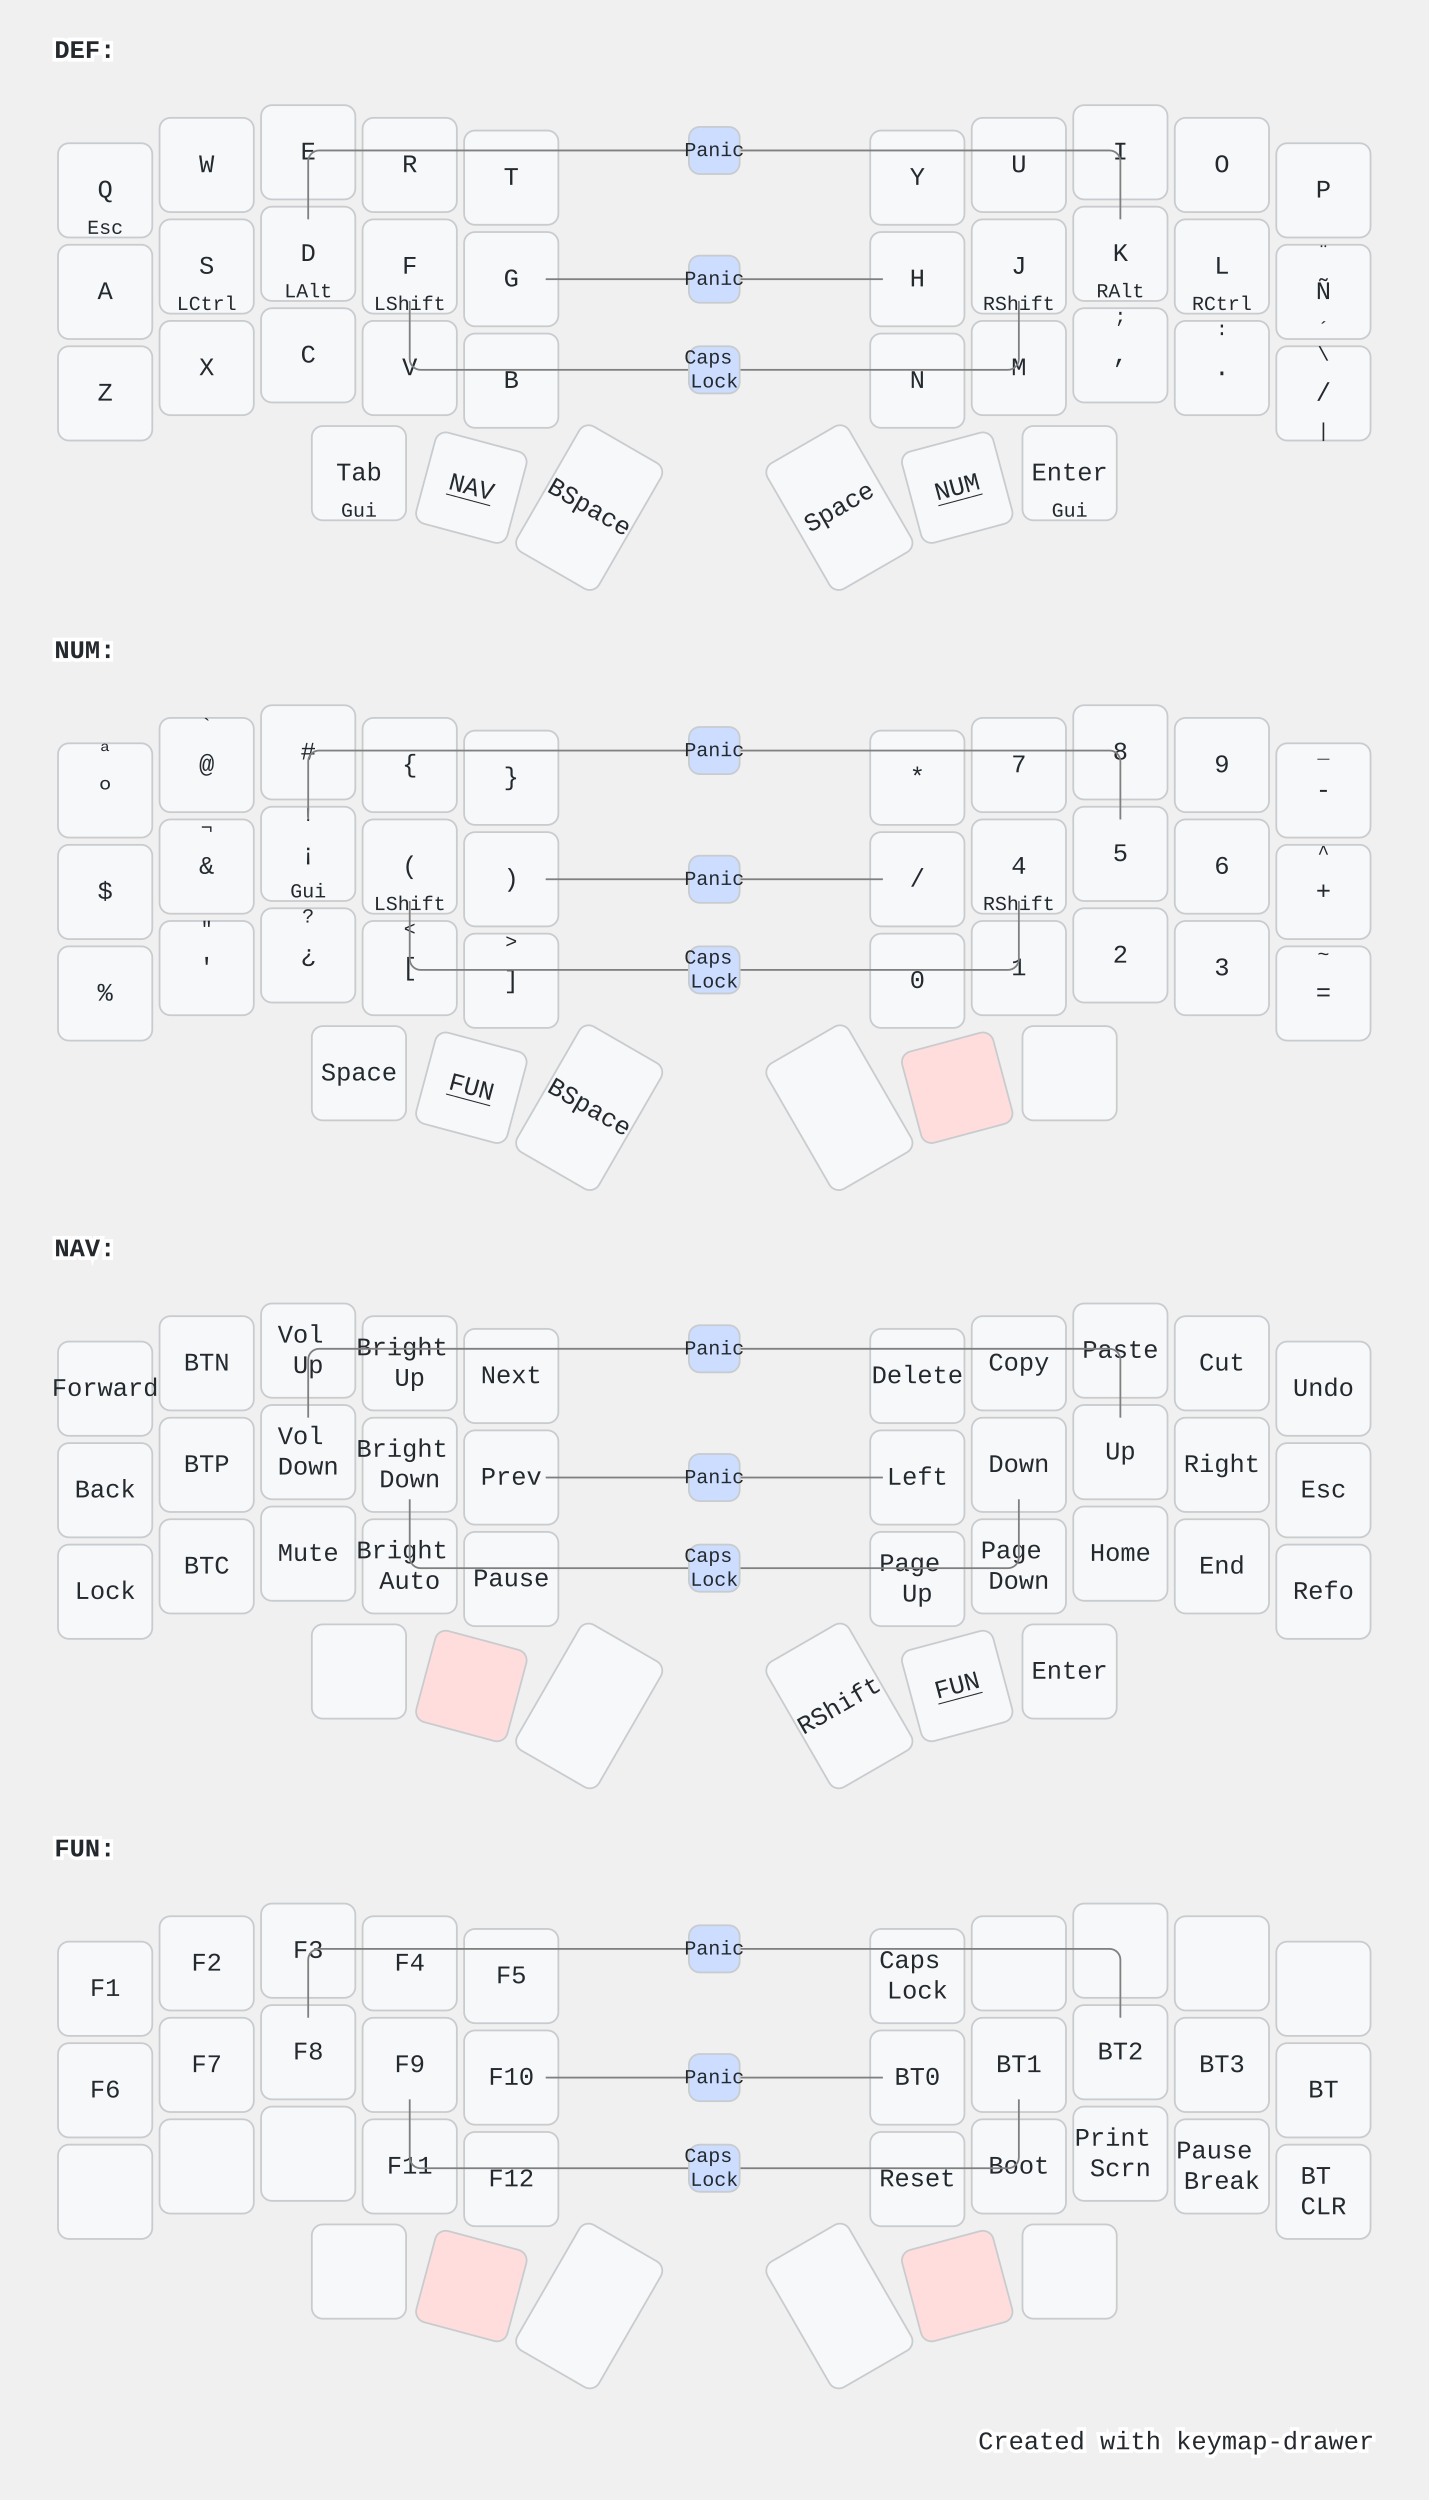
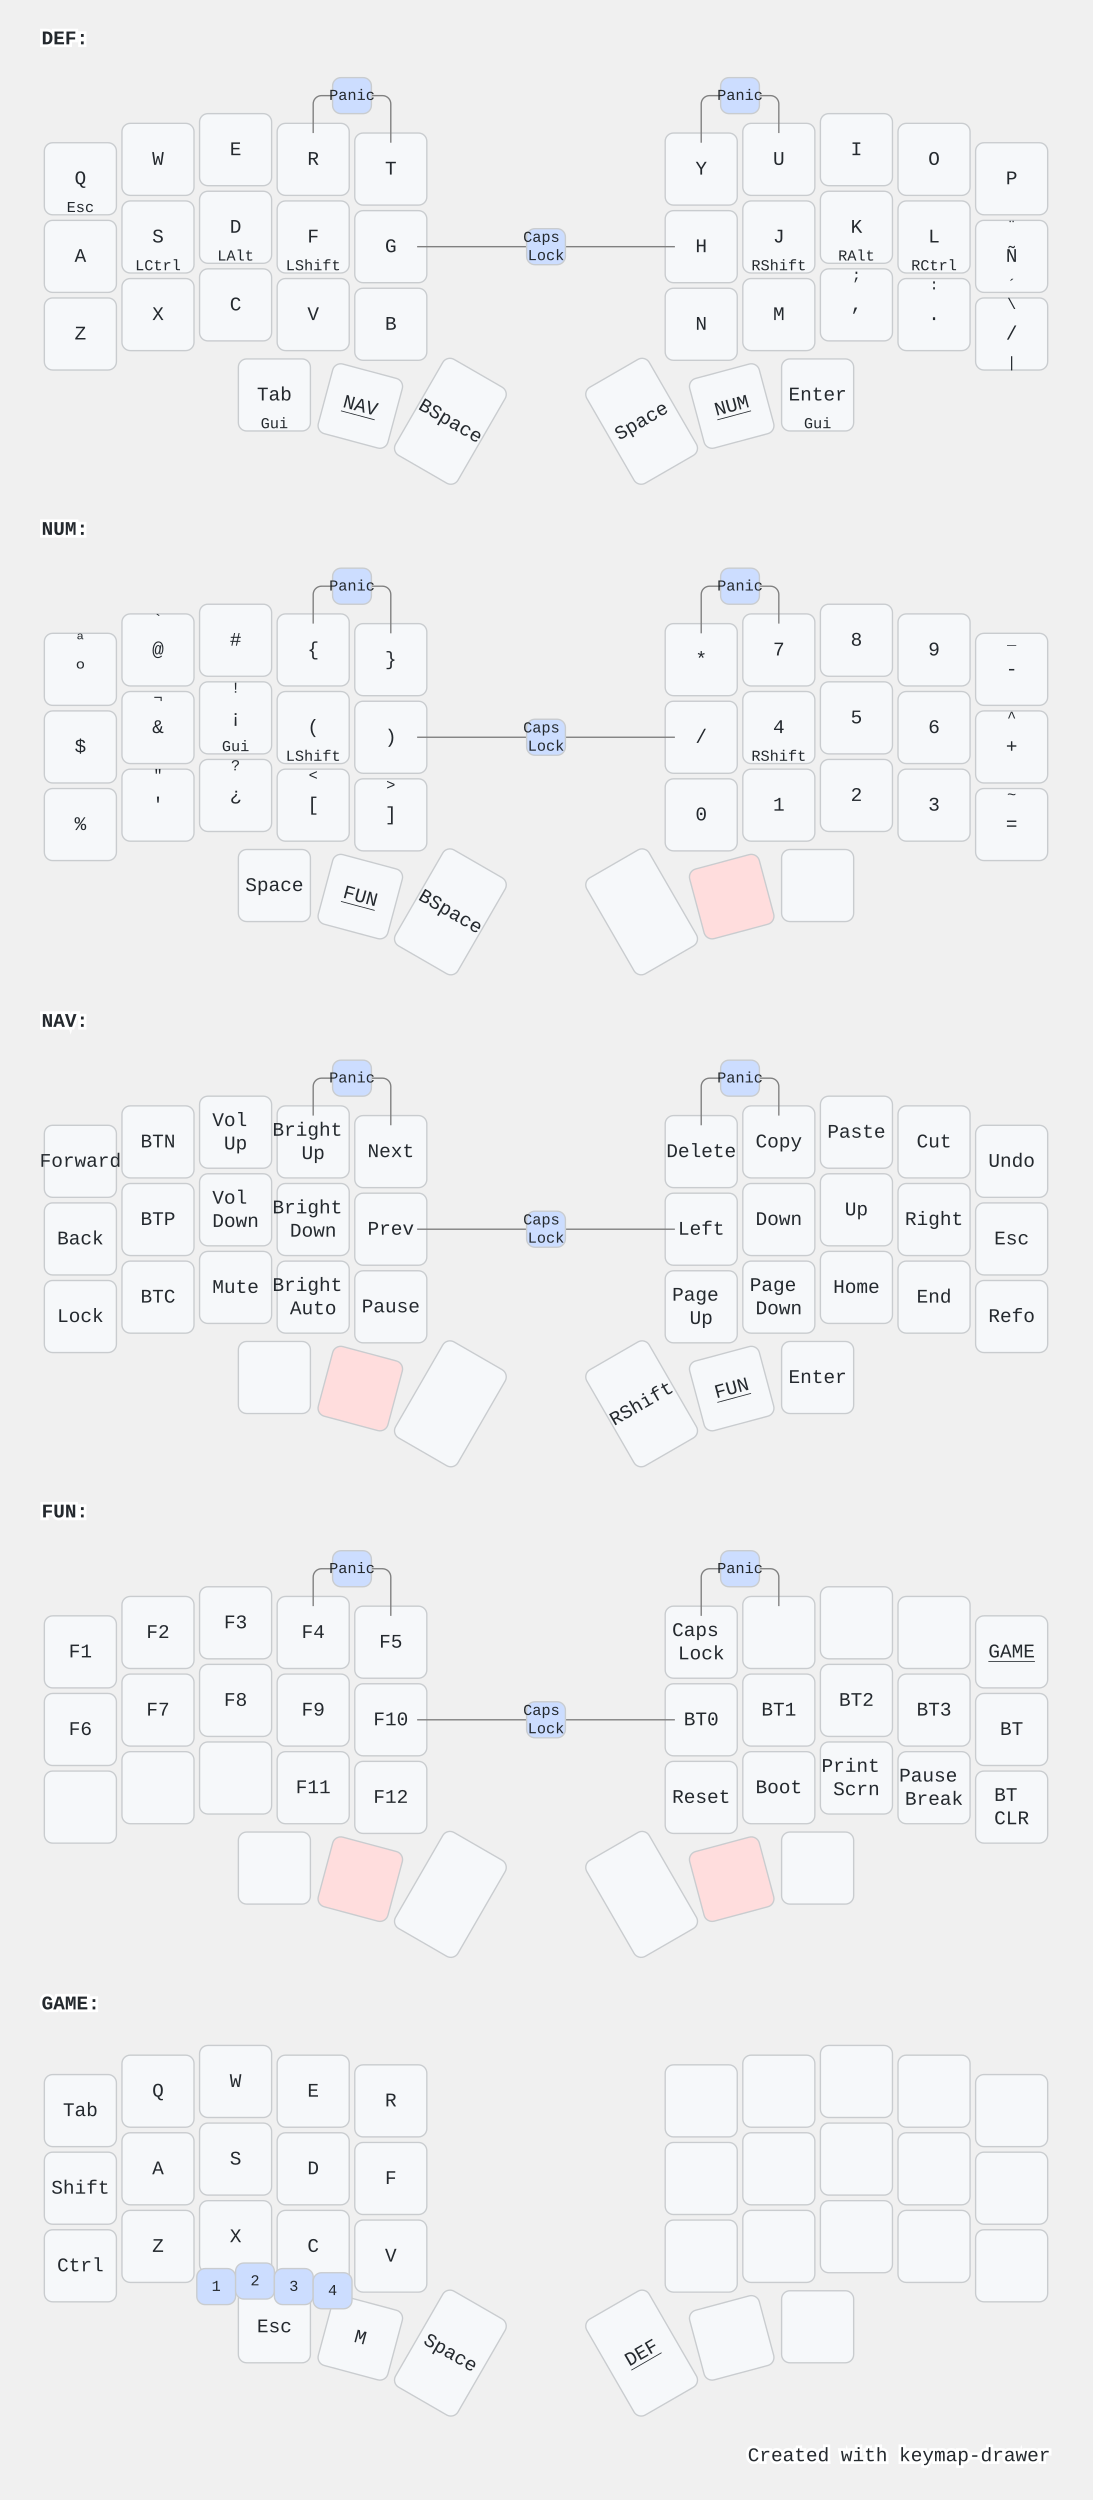
- <svg xmlns="http://www.w3.org/2000/svg" width="788" height="1379" viewBox="0 0 788 1379" class="keymap">
+ <svg xmlns="http://www.w3.org/2000/svg" width="788" height="1804" viewBox="0 0 788 1804" class="keymap">
  <style>/* inherit to force styles through use tags */
svg path {
    fill: inherit;
}

/* font and background color specifications */
svg.keymap {
    font-family: SFMono-Regular,Consolas,Liberation Mono,Menlo,monospace;
    font-size: 14px;
    font-kerning: normal;
    text-rendering: optimizeLegibility;
    fill: #24292e;
}

/* default key styling */
rect.key {
    fill: #f6f8fa;
}

rect.key, rect.combo {
    stroke: #c9cccf;
    stroke-width: 1;
}

/* default key side styling, only used is draw_key_sides is set */
rect.side {
    filter: brightness(90%);
}

/* color accent for combo boxes */
rect.combo, rect.combo-separate {
    fill: #cdf;
}

/* color accent for held keys */
rect.held, rect.combo.held {
    fill: #fdd;
}

/* color accent for ghost (optional) keys */
rect.ghost, rect.combo.ghost {
    stroke-dasharray: 4, 4;
    stroke-width: 2;
}

text {
    text-anchor: middle;
    dominant-baseline: middle;
}

/* styling for layer labels */
text.label {
    font-weight: bold;
    text-anchor: start;
    stroke: white;
    stroke-width: 4;
    paint-order: stroke;
}

/* styling for optional footer */
text.footer {
    text-anchor: end;
    dominant-baseline: auto;
    stroke: white;
    stroke-width: 4;
    paint-order: stroke;
}

/* styling for combo tap, and key hold/shifted label text */
text.combo, text.hold, text.shifted {
    font-size: 11px;
}

text.hold {
    text-anchor: middle;
    dominant-baseline: auto;
}

text.shifted {
    text-anchor: middle;
    dominant-baseline: hanging;
}

text.layer-activator {
    text-decoration: underline;
}

/* styling for hold/shifted label text in combo box */
text.combo.hold, text.combo.shifted {
    font-size: 8px;
}

/* lighter symbol for transparent keys */
text.trans {
    fill: #7b7e81;
}

/* styling for combo dendrons */
path.combo {
    stroke-width: 1;
    stroke: gray;
    fill: none;
}

/* Start Tabler Icons Cleanup */
/* cannot use height/width with glyphs */
.icon-tabler &gt; path {
    fill: inherit;
    stroke: inherit;
    stroke-width: 2;
}
/* hide tabler's default box */
.icon-tabler &gt; path[stroke="none"][fill="none"] {
    visibility: hidden;
}
/* End Tabler Icons Cleanup */

@media (prefers-color-scheme: dark) {
svg.keymap { fill: #d1d6db; }
rect.key { fill: #3f4750; }
rect.key, rect.combo { stroke: #60666c; }
rect.combo, rect.combo-separate { fill: #1f3d7a; }
rect.held, rect.combo.held { fill: #854747; }
text.label, text.footer { stroke: black; }
text.trans { fill: #7e8184; }
path.combo { stroke: #7f7f7f; }

}</style>
  <g transform="translate(30, 0)" class="layer-DEF">
    <text x="0" y="28" class="label" id="DEF">DEF:</text>
-     <g transform="translate(0, 56)">
+     <g transform="translate(0, 80)">
      <g transform="translate(28, 49)" class="key keypos-0">
        <rect rx="6" ry="6" x="-26" y="-26" width="52" height="52" class="key" />
        <text x="0" y="0" class="key tap">Q</text>
        <text x="0" y="24" class="key hold">Esc</text>
      </g>
      <g transform="translate(84, 35)" class="key keypos-1">
        <rect rx="6" ry="6" x="-26" y="-26" width="52" height="52" class="key" />
        <text x="0" y="0" class="key tap">W</text>
      </g>
      <g transform="translate(140, 28)" class="key keypos-2">
        <rect rx="6" ry="6" x="-26" y="-26" width="52" height="52" class="key" />
        <text x="0" y="0" class="key tap">E</text>
      </g>
      <g transform="translate(196, 35)" class="key keypos-3">
        <rect rx="6" ry="6" x="-26" y="-26" width="52" height="52" class="key" />
        <text x="0" y="0" class="key tap">R</text>
      </g>
      <g transform="translate(252, 42)" class="key keypos-4">
        <rect rx="6" ry="6" x="-26" y="-26" width="52" height="52" class="key" />
        <text x="0" y="0" class="key tap">T</text>
      </g>
      <g transform="translate(476, 42)" class="key keypos-5">
        <rect rx="6" ry="6" x="-26" y="-26" width="52" height="52" class="key" />
        <text x="0" y="0" class="key tap">Y</text>
      </g>
      <g transform="translate(532, 35)" class="key keypos-6">
        <rect rx="6" ry="6" x="-26" y="-26" width="52" height="52" class="key" />
        <text x="0" y="0" class="key tap">U</text>
      </g>
      <g transform="translate(588, 28)" class="key keypos-7">
        <rect rx="6" ry="6" x="-26" y="-26" width="52" height="52" class="key" />
        <text x="0" y="0" class="key tap">I</text>
      </g>
      <g transform="translate(644, 35)" class="key keypos-8">
        <rect rx="6" ry="6" x="-26" y="-26" width="52" height="52" class="key" />
        <text x="0" y="0" class="key tap">O</text>
      </g>
      <g transform="translate(700, 49)" class="key keypos-9">
        <rect rx="6" ry="6" x="-26" y="-26" width="52" height="52" class="key" />
        <text x="0" y="0" class="key tap">P</text>
      </g>
      <g transform="translate(28, 105)" class="key keypos-10">
        <rect rx="6" ry="6" x="-26" y="-26" width="52" height="52" class="key" />
        <text x="0" y="0" class="key tap">A</text>
      </g>
      <g transform="translate(84, 91)" class="key keypos-11">
        <rect rx="6" ry="6" x="-26" y="-26" width="52" height="52" class="key" />
        <text x="0" y="0" class="key tap">S</text>
        <text x="0" y="24" class="key hold">LCtrl</text>
      </g>
      <g transform="translate(140, 84)" class="key keypos-12">
        <rect rx="6" ry="6" x="-26" y="-26" width="52" height="52" class="key" />
        <text x="0" y="0" class="key tap">D</text>
        <text x="0" y="24" class="key hold">LAlt</text>
      </g>
      <g transform="translate(196, 91)" class="key keypos-13">
        <rect rx="6" ry="6" x="-26" y="-26" width="52" height="52" class="key" />
        <text x="0" y="0" class="key tap">F</text>
        <text x="0" y="24" class="key hold">LShift</text>
      </g>
      <g transform="translate(252, 98)" class="key keypos-14">
        <rect rx="6" ry="6" x="-26" y="-26" width="52" height="52" class="key" />
        <text x="0" y="0" class="key tap">G</text>
      </g>
      <g transform="translate(476, 98)" class="key keypos-15">
        <rect rx="6" ry="6" x="-26" y="-26" width="52" height="52" class="key" />
        <text x="0" y="0" class="key tap">H</text>
      </g>
      <g transform="translate(532, 91)" class="key keypos-16">
        <rect rx="6" ry="6" x="-26" y="-26" width="52" height="52" class="key" />
        <text x="0" y="0" class="key tap">J</text>
        <text x="0" y="24" class="key hold">RShift</text>
      </g>
      <g transform="translate(588, 84)" class="key keypos-17">
        <rect rx="6" ry="6" x="-26" y="-26" width="52" height="52" class="key" />
        <text x="0" y="0" class="key tap">K</text>
        <text x="0" y="24" class="key hold">RAlt</text>
      </g>
      <g transform="translate(644, 91)" class="key keypos-18">
        <rect rx="6" ry="6" x="-26" y="-26" width="52" height="52" class="key" />
        <text x="0" y="0" class="key tap">L</text>
        <text x="0" y="24" class="key hold">RCtrl</text>
      </g>
      <g transform="translate(700, 105)" class="key keypos-19">
        <rect rx="6" ry="6" x="-26" y="-26" width="52" height="52" class="key" />
        <text x="0" y="0" class="key tap">Ñ</text>
        <text x="0" y="24" class="key hold">´</text>
        <text x="0" y="-24" class="key shifted">¨</text>
      </g>
      <g transform="translate(28, 161)" class="key keypos-20">
        <rect rx="6" ry="6" x="-26" y="-26" width="52" height="52" class="key" />
        <text x="0" y="0" class="key tap">Z</text>
      </g>
      <g transform="translate(84, 147)" class="key keypos-21">
        <rect rx="6" ry="6" x="-26" y="-26" width="52" height="52" class="key" />
        <text x="0" y="0" class="key tap">X</text>
      </g>
      <g transform="translate(140, 140)" class="key keypos-22">
        <rect rx="6" ry="6" x="-26" y="-26" width="52" height="52" class="key" />
        <text x="0" y="0" class="key tap">C</text>
      </g>
      <g transform="translate(196, 147)" class="key keypos-23">
        <rect rx="6" ry="6" x="-26" y="-26" width="52" height="52" class="key" />
        <text x="0" y="0" class="key tap">V</text>
      </g>
      <g transform="translate(252, 154)" class="key keypos-24">
        <rect rx="6" ry="6" x="-26" y="-26" width="52" height="52" class="key" />
        <text x="0" y="0" class="key tap">B</text>
      </g>
      <g transform="translate(476, 154)" class="key keypos-25">
        <rect rx="6" ry="6" x="-26" y="-26" width="52" height="52" class="key" />
        <text x="0" y="0" class="key tap">N</text>
      </g>
      <g transform="translate(532, 147)" class="key keypos-26">
        <rect rx="6" ry="6" x="-26" y="-26" width="52" height="52" class="key" />
        <text x="0" y="0" class="key tap">M</text>
      </g>
      <g transform="translate(588, 140)" class="key keypos-27">
        <rect rx="6" ry="6" x="-26" y="-26" width="52" height="52" class="key" />
        <text x="0" y="0" class="key tap">,</text>
        <text x="0" y="-24" class="key shifted">;</text>
      </g>
      <g transform="translate(644, 147)" class="key keypos-28">
        <rect rx="6" ry="6" x="-26" y="-26" width="52" height="52" class="key" />
        <text x="0" y="0" class="key tap">.</text>
        <text x="0" y="-24" class="key shifted">:</text>
      </g>
      <g transform="translate(700, 161)" class="key keypos-29">
        <rect rx="6" ry="6" x="-26" y="-26" width="52" height="52" class="key" />
        <text x="0" y="0" class="key tap">/</text>
        <text x="0" y="24" class="key hold">|</text>
        <text x="0" y="-24" class="key shifted">\</text>
      </g>
      <g transform="translate(168, 205)" class="key keypos-30">
        <rect rx="6" ry="6" x="-26" y="-26" width="52" height="52" class="key" />
        <text x="0" y="0" class="key tap">Tab</text>
        <text x="0" y="24" class="key hold">Gui</text>
      </g>
      <g transform="translate(230, 213) rotate(15.0)" class="key keypos-31">
        <rect rx="6" ry="6" x="-26" y="-26" width="52" height="52" class="key" />
        <a href="#NAV">
          <text x="0" y="0" class="key tap layer-activator">NAV</text>
        </a>
      </g>
      <g transform="translate(295, 224) rotate(30.0)" class="key keypos-32">
        <rect rx="6" ry="6" x="-26" y="-40" width="52" height="80" class="key" />
        <text x="0" y="0" class="key tap">BSpace</text>
      </g>
      <g transform="translate(433, 224) rotate(-30.0)" class="key keypos-33">
        <rect rx="6" ry="6" x="-26" y="-40" width="52" height="80" class="key" />
        <text x="0" y="0" class="key tap">Space</text>
      </g>
      <g transform="translate(498, 213) rotate(-15.0)" class="key keypos-34">
        <rect rx="6" ry="6" x="-26" y="-26" width="52" height="52" class="key" />
        <a href="#NUM">
          <text x="0" y="0" class="key tap layer-activator">NUM</text>
        </a>
      </g>
      <g transform="translate(560, 205)" class="key keypos-35">
        <rect rx="6" ry="6" x="-26" y="-26" width="52" height="52" class="key" />
        <text x="0" y="0" class="key tap">Enter</text>
        <text x="0" y="24" class="key hold">Gui</text>
      </g>
      <g class="combo combopos-0">
-         <path d="M364,27 h-218 a6.0,6.0 0 0 0 -6.0,6.0 v32" class="combo" />
-         <path d="M364,27 h218 a6.0,6.0 0 0 1 6.0,6.0 v32" class="combo" />
-         <rect rx="6" ry="6" x="350" y="14" width="28" height="26" class="combo" />
-         <text x="364" y="27" class="combo tap">Panic</text>
+         <path d="M224,-11 h-22 a6.0,6.0 0 0 0 -6.0,6.0 v21" class="combo" />
+         <path d="M224,-11 h22 a6.0,6.0 0 0 1 6.0,6.0 v28" class="combo" />
+         <rect rx="6" ry="6" x="210" y="-24" width="28" height="26" class="combo" />
+         <text x="224" y="-11" class="combo tap">Panic</text>
      </g>
      <g class="combo combopos-1">
-         <path d="M364,148 h162 a6.0,6.0 0 0 0 6.0,-6.0 v-32" class="combo" />
-         <path d="M364,148 h-162 a6.0,6.0 0 0 1 -6.0,-6.0 v-32" class="combo" />
-         <rect rx="6" ry="6" x="350" y="135" width="28" height="26" class="combo" />
-         <text x="364" y="148" class="combo tap">
-           <tspan x="364" dy="-0.6em">Caps</tspan>
-           <tspan x="364" dy="1.2em">Lock</tspan>
-         </text>
+         <path d="M504,-11 h-22 a6.0,6.0 0 0 0 -6.0,6.0 v28" class="combo" />
+         <path d="M504,-11 h22 a6.0,6.0 0 0 1 6.0,6.0 v21" class="combo" />
+         <rect rx="6" ry="6" x="490" y="-24" width="28" height="26" class="combo" />
+         <text x="504" y="-11" class="combo tap">Panic</text>
      </g>
      <g class="combo combopos-2">
        <path d="M364,98 l-93,0" class="combo" />
        <path d="M364,98 l93,0" class="combo" />
        <rect rx="6" ry="6" x="350" y="85" width="28" height="26" class="combo" />
-         <text x="364" y="98" class="combo tap">Panic</text>
+         <text x="364" y="98" class="combo tap">
+           <tspan x="364" dy="-0.6em">Caps</tspan>
+           <tspan x="364" dy="1.2em">Lock</tspan>
+         </text>
      </g>
    </g>
  </g>
-   <g transform="translate(30, 331)" class="layer-NUM">
+   <g transform="translate(30, 354)" class="layer-NUM">
    <text x="0" y="28" class="label" id="NUM">NUM:</text>
-     <g transform="translate(0, 56)">
+     <g transform="translate(0, 80)">
      <g transform="translate(28, 49)" class="key keypos-0">
        <rect rx="6" ry="6" x="-26" y="-26" width="52" height="52" class="key" />
        <text x="0" y="0" class="key tap">º</text>
        <text x="0" y="-24" class="key shifted">ª</text>
      </g>
      <g transform="translate(84, 35)" class="key keypos-1">
        <rect rx="6" ry="6" x="-26" y="-26" width="52" height="52" class="key" />
        <text x="0" y="0" class="key tap">@</text>
        <text x="0" y="-24" class="key shifted">`</text>
      </g>
      <g transform="translate(140, 28)" class="key keypos-2">
        <rect rx="6" ry="6" x="-26" y="-26" width="52" height="52" class="key" />
        <text x="0" y="0" class="key tap">#</text>
      </g>
      <g transform="translate(196, 35)" class="key keypos-3">
        <rect rx="6" ry="6" x="-26" y="-26" width="52" height="52" class="key" />
        <text x="0" y="0" class="key tap">{</text>
      </g>
      <g transform="translate(252, 42)" class="key keypos-4">
        <rect rx="6" ry="6" x="-26" y="-26" width="52" height="52" class="key" />
        <text x="0" y="0" class="key tap">}</text>
      </g>
      <g transform="translate(476, 42)" class="key keypos-5">
        <rect rx="6" ry="6" x="-26" y="-26" width="52" height="52" class="key" />
        <text x="0" y="0" class="key tap">*</text>
      </g>
      <g transform="translate(532, 35)" class="key keypos-6">
        <rect rx="6" ry="6" x="-26" y="-26" width="52" height="52" class="key" />
        <text x="0" y="0" class="key tap">7</text>
      </g>
      <g transform="translate(588, 28)" class="key keypos-7">
        <rect rx="6" ry="6" x="-26" y="-26" width="52" height="52" class="key" />
        <text x="0" y="0" class="key tap">8</text>
      </g>
      <g transform="translate(644, 35)" class="key keypos-8">
        <rect rx="6" ry="6" x="-26" y="-26" width="52" height="52" class="key" />
        <text x="0" y="0" class="key tap">9</text>
      </g>
      <g transform="translate(700, 49)" class="key keypos-9">
        <rect rx="6" ry="6" x="-26" y="-26" width="52" height="52" class="key" />
        <text x="0" y="0" class="key tap">-</text>
        <text x="0" y="-24" class="key shifted">_</text>
      </g>
      <g transform="translate(28, 105)" class="key keypos-10">
        <rect rx="6" ry="6" x="-26" y="-26" width="52" height="52" class="key" />
        <text x="0" y="0" class="key tap">$</text>
      </g>
      <g transform="translate(84, 91)" class="key keypos-11">
        <rect rx="6" ry="6" x="-26" y="-26" width="52" height="52" class="key" />
        <text x="0" y="0" class="key tap">&amp;</text>
        <text x="0" y="-24" class="key shifted">¬</text>
      </g>
      <g transform="translate(140, 84)" class="key keypos-12">
        <rect rx="6" ry="6" x="-26" y="-26" width="52" height="52" class="key" />
        <text x="0" y="0" class="key tap">¡</text>
        <text x="0" y="24" class="key hold">Gui</text>
        <text x="0" y="-24" class="key shifted">!</text>
      </g>
      <g transform="translate(196, 91)" class="key keypos-13">
        <rect rx="6" ry="6" x="-26" y="-26" width="52" height="52" class="key" />
        <text x="0" y="0" class="key tap">(</text>
        <text x="0" y="24" class="key hold">LShift</text>
      </g>
      <g transform="translate(252, 98)" class="key keypos-14">
        <rect rx="6" ry="6" x="-26" y="-26" width="52" height="52" class="key" />
        <text x="0" y="0" class="key tap">)</text>
      </g>
      <g transform="translate(476, 98)" class="key keypos-15">
        <rect rx="6" ry="6" x="-26" y="-26" width="52" height="52" class="key" />
        <text x="0" y="0" class="key tap">/</text>
      </g>
      <g transform="translate(532, 91)" class="key keypos-16">
        <rect rx="6" ry="6" x="-26" y="-26" width="52" height="52" class="key" />
        <text x="0" y="0" class="key tap">4</text>
        <text x="0" y="24" class="key hold">RShift</text>
      </g>
      <g transform="translate(588, 84)" class="key keypos-17">
        <rect rx="6" ry="6" x="-26" y="-26" width="52" height="52" class="key" />
        <text x="0" y="0" class="key tap">5</text>
      </g>
      <g transform="translate(644, 91)" class="key keypos-18">
        <rect rx="6" ry="6" x="-26" y="-26" width="52" height="52" class="key" />
        <text x="0" y="0" class="key tap">6</text>
      </g>
      <g transform="translate(700, 105)" class="key keypos-19">
        <rect rx="6" ry="6" x="-26" y="-26" width="52" height="52" class="key" />
        <text x="0" y="0" class="key tap">+</text>
        <text x="0" y="-24" class="key shifted">^</text>
      </g>
      <g transform="translate(28, 161)" class="key keypos-20">
        <rect rx="6" ry="6" x="-26" y="-26" width="52" height="52" class="key" />
        <text x="0" y="0" class="key tap">%</text>
      </g>
      <g transform="translate(84, 147)" class="key keypos-21">
        <rect rx="6" ry="6" x="-26" y="-26" width="52" height="52" class="key" />
        <text x="0" y="0" class="key tap">'</text>
        <text x="0" y="-24" class="key shifted">"</text>
      </g>
      <g transform="translate(140, 140)" class="key keypos-22">
        <rect rx="6" ry="6" x="-26" y="-26" width="52" height="52" class="key" />
        <text x="0" y="0" class="key tap">¿</text>
        <text x="0" y="-24" class="key shifted">?</text>
      </g>
      <g transform="translate(196, 147)" class="key keypos-23">
        <rect rx="6" ry="6" x="-26" y="-26" width="52" height="52" class="key" />
        <text x="0" y="0" class="key tap">[</text>
        <text x="0" y="-24" class="key shifted">&lt;</text>
      </g>
      <g transform="translate(252, 154)" class="key keypos-24">
        <rect rx="6" ry="6" x="-26" y="-26" width="52" height="52" class="key" />
        <text x="0" y="0" class="key tap">]</text>
        <text x="0" y="-24" class="key shifted">&gt;</text>
      </g>
      <g transform="translate(476, 154)" class="key keypos-25">
        <rect rx="6" ry="6" x="-26" y="-26" width="52" height="52" class="key" />
        <text x="0" y="0" class="key tap">0</text>
      </g>
      <g transform="translate(532, 147)" class="key keypos-26">
        <rect rx="6" ry="6" x="-26" y="-26" width="52" height="52" class="key" />
        <text x="0" y="0" class="key tap">1</text>
      </g>
      <g transform="translate(588, 140)" class="key keypos-27">
        <rect rx="6" ry="6" x="-26" y="-26" width="52" height="52" class="key" />
        <text x="0" y="0" class="key tap">2</text>
      </g>
      <g transform="translate(644, 147)" class="key keypos-28">
        <rect rx="6" ry="6" x="-26" y="-26" width="52" height="52" class="key" />
        <text x="0" y="0" class="key tap">3</text>
      </g>
      <g transform="translate(700, 161)" class="key keypos-29">
        <rect rx="6" ry="6" x="-26" y="-26" width="52" height="52" class="key" />
        <text x="0" y="0" class="key tap">=</text>
        <text x="0" y="-24" class="key shifted">~</text>
      </g>
      <g transform="translate(168, 205)" class="key keypos-30">
        <rect rx="6" ry="6" x="-26" y="-26" width="52" height="52" class="key" />
        <text x="0" y="0" class="key tap">Space</text>
      </g>
      <g transform="translate(230, 213) rotate(15.0)" class="key keypos-31">
        <rect rx="6" ry="6" x="-26" y="-26" width="52" height="52" class="key" />
        <a href="#FUN">
          <text x="0" y="0" class="key tap layer-activator">FUN</text>
        </a>
      </g>
      <g transform="translate(295, 224) rotate(30.0)" class="key keypos-32">
        <rect rx="6" ry="6" x="-26" y="-40" width="52" height="80" class="key" />
        <text x="0" y="0" class="key tap">BSpace</text>
      </g>
      <g transform="translate(433, 224) rotate(-30.0)" class="key keypos-33">
        <rect rx="6" ry="6" x="-26" y="-40" width="52" height="80" class="key" />
      </g>
      <g transform="translate(498, 213) rotate(-15.0)" class="key held keypos-34">
        <rect rx="6" ry="6" x="-26" y="-26" width="52" height="52" class="key held" />
      </g>
      <g transform="translate(560, 205)" class="key keypos-35">
        <rect rx="6" ry="6" x="-26" y="-26" width="52" height="52" class="key" />
      </g>
      <g class="combo combopos-0">
-         <path d="M364,27 h-218 a6.0,6.0 0 0 0 -6.0,6.0 v32" class="combo" />
-         <path d="M364,27 h218 a6.0,6.0 0 0 1 6.0,6.0 v32" class="combo" />
-         <rect rx="6" ry="6" x="350" y="14" width="28" height="26" class="combo" />
-         <text x="364" y="27" class="combo tap">Panic</text>
+         <path d="M224,-11 h-22 a6.0,6.0 0 0 0 -6.0,6.0 v21" class="combo" />
+         <path d="M224,-11 h22 a6.0,6.0 0 0 1 6.0,6.0 v28" class="combo" />
+         <rect rx="6" ry="6" x="210" y="-24" width="28" height="26" class="combo" />
+         <text x="224" y="-11" class="combo tap">Panic</text>
      </g>
      <g class="combo combopos-1">
-         <path d="M364,148 h162 a6.0,6.0 0 0 0 6.0,-6.0 v-32" class="combo" />
-         <path d="M364,148 h-162 a6.0,6.0 0 0 1 -6.0,-6.0 v-32" class="combo" />
-         <rect rx="6" ry="6" x="350" y="135" width="28" height="26" class="combo" />
-         <text x="364" y="148" class="combo tap">
-           <tspan x="364" dy="-0.6em">Caps</tspan>
-           <tspan x="364" dy="1.2em">Lock</tspan>
-         </text>
+         <path d="M504,-11 h-22 a6.0,6.0 0 0 0 -6.0,6.0 v28" class="combo" />
+         <path d="M504,-11 h22 a6.0,6.0 0 0 1 6.0,6.0 v21" class="combo" />
+         <rect rx="6" ry="6" x="490" y="-24" width="28" height="26" class="combo" />
+         <text x="504" y="-11" class="combo tap">Panic</text>
      </g>
      <g class="combo combopos-2">
        <path d="M364,98 l-93,0" class="combo" />
        <path d="M364,98 l93,0" class="combo" />
        <rect rx="6" ry="6" x="350" y="85" width="28" height="26" class="combo" />
-         <text x="364" y="98" class="combo tap">Panic</text>
+         <text x="364" y="98" class="combo tap">
+           <tspan x="364" dy="-0.6em">Caps</tspan>
+           <tspan x="364" dy="1.2em">Lock</tspan>
+         </text>
      </g>
    </g>
  </g>
-   <g transform="translate(30, 661)" class="layer-NAV">
+   <g transform="translate(30, 709)" class="layer-NAV">
    <text x="0" y="28" class="label" id="NAV">NAV:</text>
-     <g transform="translate(0, 56)">
+     <g transform="translate(0, 80)">
      <g transform="translate(28, 49)" class="key keypos-0">
        <rect rx="6" ry="6" x="-26" y="-26" width="52" height="52" class="key" />
        <text x="0" y="0" class="key tap">Forward</text>
      </g>
      <g transform="translate(84, 35)" class="key keypos-1">
        <rect rx="6" ry="6" x="-26" y="-26" width="52" height="52" class="key" />
        <text x="0" y="0" class="key tap">BTN</text>
      </g>
      <g transform="translate(140, 28)" class="key keypos-2">
        <rect rx="6" ry="6" x="-26" y="-26" width="52" height="52" class="key" />
        <text x="0" y="0" class="key tap">
          <tspan x="0" dy="-0.6em">Vol</tspan>
          <tspan x="0" dy="1.2em">Up</tspan>
        </text>
      </g>
      <g transform="translate(196, 35)" class="key keypos-3">
        <rect rx="6" ry="6" x="-26" y="-26" width="52" height="52" class="key" />
        <text x="0" y="0" class="key tap">
          <tspan x="0" dy="-0.6em">Bright</tspan>
          <tspan x="0" dy="1.2em">Up</tspan>
        </text>
      </g>
      <g transform="translate(252, 42)" class="key keypos-4">
        <rect rx="6" ry="6" x="-26" y="-26" width="52" height="52" class="key" />
        <text x="0" y="0" class="key tap">Next</text>
      </g>
      <g transform="translate(476, 42)" class="key keypos-5">
        <rect rx="6" ry="6" x="-26" y="-26" width="52" height="52" class="key" />
        <text x="0" y="0" class="key tap">Delete</text>
      </g>
      <g transform="translate(532, 35)" class="key keypos-6">
        <rect rx="6" ry="6" x="-26" y="-26" width="52" height="52" class="key" />
        <text x="0" y="0" class="key tap">Copy</text>
      </g>
      <g transform="translate(588, 28)" class="key keypos-7">
        <rect rx="6" ry="6" x="-26" y="-26" width="52" height="52" class="key" />
        <text x="0" y="0" class="key tap">Paste</text>
      </g>
      <g transform="translate(644, 35)" class="key keypos-8">
        <rect rx="6" ry="6" x="-26" y="-26" width="52" height="52" class="key" />
        <text x="0" y="0" class="key tap">Cut</text>
      </g>
      <g transform="translate(700, 49)" class="key keypos-9">
        <rect rx="6" ry="6" x="-26" y="-26" width="52" height="52" class="key" />
        <text x="0" y="0" class="key tap">Undo</text>
      </g>
      <g transform="translate(28, 105)" class="key keypos-10">
        <rect rx="6" ry="6" x="-26" y="-26" width="52" height="52" class="key" />
        <text x="0" y="0" class="key tap">Back</text>
      </g>
      <g transform="translate(84, 91)" class="key keypos-11">
        <rect rx="6" ry="6" x="-26" y="-26" width="52" height="52" class="key" />
        <text x="0" y="0" class="key tap">BTP</text>
      </g>
      <g transform="translate(140, 84)" class="key keypos-12">
        <rect rx="6" ry="6" x="-26" y="-26" width="52" height="52" class="key" />
        <text x="0" y="0" class="key tap">
          <tspan x="0" dy="-0.6em">Vol</tspan>
          <tspan x="0" dy="1.2em">Down</tspan>
        </text>
      </g>
      <g transform="translate(196, 91)" class="key keypos-13">
        <rect rx="6" ry="6" x="-26" y="-26" width="52" height="52" class="key" />
        <text x="0" y="0" class="key tap">
          <tspan x="0" dy="-0.6em">Bright</tspan>
          <tspan x="0" dy="1.2em">Down</tspan>
        </text>
      </g>
      <g transform="translate(252, 98)" class="key keypos-14">
        <rect rx="6" ry="6" x="-26" y="-26" width="52" height="52" class="key" />
        <text x="0" y="0" class="key tap">Prev</text>
      </g>
      <g transform="translate(476, 98)" class="key keypos-15">
        <rect rx="6" ry="6" x="-26" y="-26" width="52" height="52" class="key" />
        <text x="0" y="0" class="key tap">Left</text>
      </g>
      <g transform="translate(532, 91)" class="key keypos-16">
        <rect rx="6" ry="6" x="-26" y="-26" width="52" height="52" class="key" />
        <text x="0" y="0" class="key tap">Down</text>
      </g>
      <g transform="translate(588, 84)" class="key keypos-17">
        <rect rx="6" ry="6" x="-26" y="-26" width="52" height="52" class="key" />
        <text x="0" y="0" class="key tap">Up</text>
      </g>
      <g transform="translate(644, 91)" class="key keypos-18">
        <rect rx="6" ry="6" x="-26" y="-26" width="52" height="52" class="key" />
        <text x="0" y="0" class="key tap">Right</text>
      </g>
      <g transform="translate(700, 105)" class="key keypos-19">
        <rect rx="6" ry="6" x="-26" y="-26" width="52" height="52" class="key" />
        <text x="0" y="0" class="key tap">Esc</text>
      </g>
      <g transform="translate(28, 161)" class="key keypos-20">
        <rect rx="6" ry="6" x="-26" y="-26" width="52" height="52" class="key" />
        <text x="0" y="0" class="key tap">Lock</text>
      </g>
      <g transform="translate(84, 147)" class="key keypos-21">
        <rect rx="6" ry="6" x="-26" y="-26" width="52" height="52" class="key" />
        <text x="0" y="0" class="key tap">BTC</text>
      </g>
      <g transform="translate(140, 140)" class="key keypos-22">
        <rect rx="6" ry="6" x="-26" y="-26" width="52" height="52" class="key" />
        <text x="0" y="0" class="key tap">Mute</text>
      </g>
      <g transform="translate(196, 147)" class="key keypos-23">
        <rect rx="6" ry="6" x="-26" y="-26" width="52" height="52" class="key" />
        <text x="0" y="0" class="key tap">
          <tspan x="0" dy="-0.6em">Bright</tspan>
          <tspan x="0" dy="1.2em">Auto</tspan>
        </text>
      </g>
      <g transform="translate(252, 154)" class="key keypos-24">
        <rect rx="6" ry="6" x="-26" y="-26" width="52" height="52" class="key" />
        <text x="0" y="0" class="key tap">Pause</text>
      </g>
      <g transform="translate(476, 154)" class="key keypos-25">
        <rect rx="6" ry="6" x="-26" y="-26" width="52" height="52" class="key" />
        <text x="0" y="0" class="key tap">
          <tspan x="0" dy="-0.6em">Page</tspan>
          <tspan x="0" dy="1.2em">Up</tspan>
        </text>
      </g>
      <g transform="translate(532, 147)" class="key keypos-26">
        <rect rx="6" ry="6" x="-26" y="-26" width="52" height="52" class="key" />
        <text x="0" y="0" class="key tap">
          <tspan x="0" dy="-0.6em">Page</tspan>
          <tspan x="0" dy="1.2em">Down</tspan>
        </text>
      </g>
      <g transform="translate(588, 140)" class="key keypos-27">
        <rect rx="6" ry="6" x="-26" y="-26" width="52" height="52" class="key" />
        <text x="0" y="0" class="key tap">Home</text>
      </g>
      <g transform="translate(644, 147)" class="key keypos-28">
        <rect rx="6" ry="6" x="-26" y="-26" width="52" height="52" class="key" />
        <text x="0" y="0" class="key tap">End</text>
      </g>
      <g transform="translate(700, 161)" class="key keypos-29">
        <rect rx="6" ry="6" x="-26" y="-26" width="52" height="52" class="key" />
        <text x="0" y="0" class="key tap">Refo</text>
      </g>
      <g transform="translate(168, 205)" class="key keypos-30">
        <rect rx="6" ry="6" x="-26" y="-26" width="52" height="52" class="key" />
      </g>
      <g transform="translate(230, 213) rotate(15.0)" class="key held keypos-31">
        <rect rx="6" ry="6" x="-26" y="-26" width="52" height="52" class="key held" />
      </g>
      <g transform="translate(295, 224) rotate(30.0)" class="key keypos-32">
        <rect rx="6" ry="6" x="-26" y="-40" width="52" height="80" class="key" />
      </g>
      <g transform="translate(433, 224) rotate(-30.0)" class="key keypos-33">
        <rect rx="6" ry="6" x="-26" y="-40" width="52" height="80" class="key" />
        <text x="0" y="0" class="key tap">RShift</text>
      </g>
      <g transform="translate(498, 213) rotate(-15.0)" class="key keypos-34">
        <rect rx="6" ry="6" x="-26" y="-26" width="52" height="52" class="key" />
        <a href="#FUN">
          <text x="0" y="0" class="key tap layer-activator">FUN</text>
        </a>
      </g>
      <g transform="translate(560, 205)" class="key keypos-35">
        <rect rx="6" ry="6" x="-26" y="-26" width="52" height="52" class="key" />
        <text x="0" y="0" class="key tap">Enter</text>
      </g>
      <g class="combo combopos-0">
-         <path d="M364,27 h-218 a6.0,6.0 0 0 0 -6.0,6.0 v32" class="combo" />
-         <path d="M364,27 h218 a6.0,6.0 0 0 1 6.0,6.0 v32" class="combo" />
-         <rect rx="6" ry="6" x="350" y="14" width="28" height="26" class="combo" />
-         <text x="364" y="27" class="combo tap">Panic</text>
+         <path d="M224,-11 h-22 a6.0,6.0 0 0 0 -6.0,6.0 v21" class="combo" />
+         <path d="M224,-11 h22 a6.0,6.0 0 0 1 6.0,6.0 v28" class="combo" />
+         <rect rx="6" ry="6" x="210" y="-24" width="28" height="26" class="combo" />
+         <text x="224" y="-11" class="combo tap">Panic</text>
      </g>
      <g class="combo combopos-1">
-         <path d="M364,148 h162 a6.0,6.0 0 0 0 6.0,-6.0 v-32" class="combo" />
-         <path d="M364,148 h-162 a6.0,6.0 0 0 1 -6.0,-6.0 v-32" class="combo" />
-         <rect rx="6" ry="6" x="350" y="135" width="28" height="26" class="combo" />
-         <text x="364" y="148" class="combo tap">
-           <tspan x="364" dy="-0.6em">Caps</tspan>
-           <tspan x="364" dy="1.2em">Lock</tspan>
-         </text>
+         <path d="M504,-11 h-22 a6.0,6.0 0 0 0 -6.0,6.0 v28" class="combo" />
+         <path d="M504,-11 h22 a6.0,6.0 0 0 1 6.0,6.0 v21" class="combo" />
+         <rect rx="6" ry="6" x="490" y="-24" width="28" height="26" class="combo" />
+         <text x="504" y="-11" class="combo tap">Panic</text>
      </g>
      <g class="combo combopos-2">
        <path d="M364,98 l-93,0" class="combo" />
        <path d="M364,98 l93,0" class="combo" />
        <rect rx="6" ry="6" x="350" y="85" width="28" height="26" class="combo" />
-         <text x="364" y="98" class="combo tap">Panic</text>
+         <text x="364" y="98" class="combo tap">
+           <tspan x="364" dy="-0.6em">Caps</tspan>
+           <tspan x="364" dy="1.2em">Lock</tspan>
+         </text>
      </g>
    </g>
  </g>
-   <g transform="translate(30, 992)" class="layer-FUN">
+   <g transform="translate(30, 1063)" class="layer-FUN">
    <text x="0" y="28" class="label" id="FUN">FUN:</text>
-     <g transform="translate(0, 56)">
+     <g transform="translate(0, 80)">
      <g transform="translate(28, 49)" class="key keypos-0">
        <rect rx="6" ry="6" x="-26" y="-26" width="52" height="52" class="key" />
        <text x="0" y="0" class="key tap">F1</text>
      </g>
      <g transform="translate(84, 35)" class="key keypos-1">
        <rect rx="6" ry="6" x="-26" y="-26" width="52" height="52" class="key" />
        <text x="0" y="0" class="key tap">F2</text>
      </g>
      <g transform="translate(140, 28)" class="key keypos-2">
        <rect rx="6" ry="6" x="-26" y="-26" width="52" height="52" class="key" />
        <text x="0" y="0" class="key tap">F3</text>
      </g>
      <g transform="translate(196, 35)" class="key keypos-3">
        <rect rx="6" ry="6" x="-26" y="-26" width="52" height="52" class="key" />
        <text x="0" y="0" class="key tap">F4</text>
      </g>
      <g transform="translate(252, 42)" class="key keypos-4">
        <rect rx="6" ry="6" x="-26" y="-26" width="52" height="52" class="key" />
        <text x="0" y="0" class="key tap">F5</text>
      </g>
      <g transform="translate(476, 42)" class="key keypos-5">
        <rect rx="6" ry="6" x="-26" y="-26" width="52" height="52" class="key" />
        <text x="0" y="0" class="key tap">
          <tspan x="0" dy="-0.6em">Caps</tspan>
          <tspan x="0" dy="1.2em">Lock</tspan>
        </text>
      </g>
      <g transform="translate(532, 35)" class="key keypos-6">
        <rect rx="6" ry="6" x="-26" y="-26" width="52" height="52" class="key" />
      </g>
      <g transform="translate(588, 28)" class="key keypos-7">
        <rect rx="6" ry="6" x="-26" y="-26" width="52" height="52" class="key" />
      </g>
      <g transform="translate(644, 35)" class="key keypos-8">
        <rect rx="6" ry="6" x="-26" y="-26" width="52" height="52" class="key" />
      </g>
      <g transform="translate(700, 49)" class="key keypos-9">
        <rect rx="6" ry="6" x="-26" y="-26" width="52" height="52" class="key" />
+         <a href="#GAME">
+           <text x="0" y="0" class="key tap layer-activator">GAME</text>
+         </a>
      </g>
      <g transform="translate(28, 105)" class="key keypos-10">
        <rect rx="6" ry="6" x="-26" y="-26" width="52" height="52" class="key" />
        <text x="0" y="0" class="key tap">F6</text>
      </g>
      <g transform="translate(84, 91)" class="key keypos-11">
        <rect rx="6" ry="6" x="-26" y="-26" width="52" height="52" class="key" />
        <text x="0" y="0" class="key tap">F7</text>
      </g>
      <g transform="translate(140, 84)" class="key keypos-12">
        <rect rx="6" ry="6" x="-26" y="-26" width="52" height="52" class="key" />
        <text x="0" y="0" class="key tap">F8</text>
      </g>
      <g transform="translate(196, 91)" class="key keypos-13">
        <rect rx="6" ry="6" x="-26" y="-26" width="52" height="52" class="key" />
        <text x="0" y="0" class="key tap">F9</text>
      </g>
      <g transform="translate(252, 98)" class="key keypos-14">
        <rect rx="6" ry="6" x="-26" y="-26" width="52" height="52" class="key" />
        <text x="0" y="0" class="key tap">F10</text>
      </g>
      <g transform="translate(476, 98)" class="key keypos-15">
        <rect rx="6" ry="6" x="-26" y="-26" width="52" height="52" class="key" />
        <text x="0" y="0" class="key tap">BT0</text>
      </g>
      <g transform="translate(532, 91)" class="key keypos-16">
        <rect rx="6" ry="6" x="-26" y="-26" width="52" height="52" class="key" />
        <text x="0" y="0" class="key tap">BT1</text>
      </g>
      <g transform="translate(588, 84)" class="key keypos-17">
        <rect rx="6" ry="6" x="-26" y="-26" width="52" height="52" class="key" />
        <text x="0" y="0" class="key tap">BT2</text>
      </g>
      <g transform="translate(644, 91)" class="key keypos-18">
        <rect rx="6" ry="6" x="-26" y="-26" width="52" height="52" class="key" />
        <text x="0" y="0" class="key tap">BT3</text>
      </g>
      <g transform="translate(700, 105)" class="key keypos-19">
        <rect rx="6" ry="6" x="-26" y="-26" width="52" height="52" class="key" />
        <text x="0" y="0" class="key tap">BT</text>
      </g>
      <g transform="translate(28, 161)" class="key keypos-20">
        <rect rx="6" ry="6" x="-26" y="-26" width="52" height="52" class="key" />
      </g>
      <g transform="translate(84, 147)" class="key keypos-21">
        <rect rx="6" ry="6" x="-26" y="-26" width="52" height="52" class="key" />
      </g>
      <g transform="translate(140, 140)" class="key keypos-22">
        <rect rx="6" ry="6" x="-26" y="-26" width="52" height="52" class="key" />
      </g>
      <g transform="translate(196, 147)" class="key keypos-23">
        <rect rx="6" ry="6" x="-26" y="-26" width="52" height="52" class="key" />
        <text x="0" y="0" class="key tap">F11</text>
      </g>
      <g transform="translate(252, 154)" class="key keypos-24">
        <rect rx="6" ry="6" x="-26" y="-26" width="52" height="52" class="key" />
        <text x="0" y="0" class="key tap">F12</text>
      </g>
      <g transform="translate(476, 154)" class="key keypos-25">
        <rect rx="6" ry="6" x="-26" y="-26" width="52" height="52" class="key" />
        <text x="0" y="0" class="key tap">Reset</text>
      </g>
      <g transform="translate(532, 147)" class="key keypos-26">
        <rect rx="6" ry="6" x="-26" y="-26" width="52" height="52" class="key" />
        <text x="0" y="0" class="key tap">Boot</text>
      </g>
      <g transform="translate(588, 140)" class="key keypos-27">
        <rect rx="6" ry="6" x="-26" y="-26" width="52" height="52" class="key" />
        <text x="0" y="0" class="key tap">
          <tspan x="0" dy="-0.6em">Print</tspan>
          <tspan x="0" dy="1.2em">Scrn</tspan>
        </text>
      </g>
      <g transform="translate(644, 147)" class="key keypos-28">
        <rect rx="6" ry="6" x="-26" y="-26" width="52" height="52" class="key" />
        <text x="0" y="0" class="key tap">
          <tspan x="0" dy="-0.6em">Pause</tspan>
          <tspan x="0" dy="1.2em">Break</tspan>
        </text>
      </g>
      <g transform="translate(700, 161)" class="key keypos-29">
        <rect rx="6" ry="6" x="-26" y="-26" width="52" height="52" class="key" />
        <text x="0" y="0" class="key tap">
          <tspan x="0" dy="-0.6em">BT</tspan>
          <tspan x="0" dy="1.2em">CLR</tspan>
        </text>
      </g>
      <g transform="translate(168, 205)" class="key keypos-30">
        <rect rx="6" ry="6" x="-26" y="-26" width="52" height="52" class="key" />
      </g>
      <g transform="translate(230, 213) rotate(15.0)" class="key held keypos-31">
        <rect rx="6" ry="6" x="-26" y="-26" width="52" height="52" class="key held" />
      </g>
      <g transform="translate(295, 224) rotate(30.0)" class="key keypos-32">
        <rect rx="6" ry="6" x="-26" y="-40" width="52" height="80" class="key" />
      </g>
      <g transform="translate(433, 224) rotate(-30.0)" class="key keypos-33">
        <rect rx="6" ry="6" x="-26" y="-40" width="52" height="80" class="key" />
      </g>
      <g transform="translate(498, 213) rotate(-15.0)" class="key held keypos-34">
        <rect rx="6" ry="6" x="-26" y="-26" width="52" height="52" class="key held" />
      </g>
      <g transform="translate(560, 205)" class="key keypos-35">
        <rect rx="6" ry="6" x="-26" y="-26" width="52" height="52" class="key" />
      </g>
      <g class="combo combopos-0">
-         <path d="M364,27 h-218 a6.0,6.0 0 0 0 -6.0,6.0 v32" class="combo" />
-         <path d="M364,27 h218 a6.0,6.0 0 0 1 6.0,6.0 v32" class="combo" />
-         <rect rx="6" ry="6" x="350" y="14" width="28" height="26" class="combo" />
-         <text x="364" y="27" class="combo tap">Panic</text>
+         <path d="M224,-11 h-22 a6.0,6.0 0 0 0 -6.0,6.0 v21" class="combo" />
+         <path d="M224,-11 h22 a6.0,6.0 0 0 1 6.0,6.0 v28" class="combo" />
+         <rect rx="6" ry="6" x="210" y="-24" width="28" height="26" class="combo" />
+         <text x="224" y="-11" class="combo tap">Panic</text>
      </g>
      <g class="combo combopos-1">
-         <path d="M364,148 h162 a6.0,6.0 0 0 0 6.0,-6.0 v-32" class="combo" />
-         <path d="M364,148 h-162 a6.0,6.0 0 0 1 -6.0,-6.0 v-32" class="combo" />
-         <rect rx="6" ry="6" x="350" y="135" width="28" height="26" class="combo" />
-         <text x="364" y="148" class="combo tap">
-           <tspan x="364" dy="-0.6em">Caps</tspan>
-           <tspan x="364" dy="1.2em">Lock</tspan>
-         </text>
+         <path d="M504,-11 h-22 a6.0,6.0 0 0 0 -6.0,6.0 v28" class="combo" />
+         <path d="M504,-11 h22 a6.0,6.0 0 0 1 6.0,6.0 v21" class="combo" />
+         <rect rx="6" ry="6" x="490" y="-24" width="28" height="26" class="combo" />
+         <text x="504" y="-11" class="combo tap">Panic</text>
      </g>
      <g class="combo combopos-2">
        <path d="M364,98 l-93,0" class="combo" />
        <path d="M364,98 l93,0" class="combo" />
        <rect rx="6" ry="6" x="350" y="85" width="28" height="26" class="combo" />
-         <text x="364" y="98" class="combo tap">Panic</text>
+         <text x="364" y="98" class="combo tap">
+           <tspan x="364" dy="-0.6em">Caps</tspan>
+           <tspan x="364" dy="1.2em">Lock</tspan>
+         </text>
      </g>
    </g>
  </g>
-   <text x="758.0" y="1351.0" class="footer">Created with <a href="https://github.com/caksoylar/keymap-drawer">keymap-drawer</a>
+   <g transform="translate(30, 1418)" class="layer-GAME">
+     <text x="0" y="28" class="label" id="GAME">GAME:</text>
+     <g transform="translate(0, 56)">
+       <g transform="translate(28, 49)" class="key keypos-0">
+         <rect rx="6" ry="6" x="-26" y="-26" width="52" height="52" class="key" />
+         <text x="0" y="0" class="key tap">Tab</text>
+       </g>
+       <g transform="translate(84, 35)" class="key keypos-1">
+         <rect rx="6" ry="6" x="-26" y="-26" width="52" height="52" class="key" />
+         <text x="0" y="0" class="key tap">Q</text>
+       </g>
+       <g transform="translate(140, 28)" class="key keypos-2">
+         <rect rx="6" ry="6" x="-26" y="-26" width="52" height="52" class="key" />
+         <text x="0" y="0" class="key tap">W</text>
+       </g>
+       <g transform="translate(196, 35)" class="key keypos-3">
+         <rect rx="6" ry="6" x="-26" y="-26" width="52" height="52" class="key" />
+         <text x="0" y="0" class="key tap">E</text>
+       </g>
+       <g transform="translate(252, 42)" class="key keypos-4">
+         <rect rx="6" ry="6" x="-26" y="-26" width="52" height="52" class="key" />
+         <text x="0" y="0" class="key tap">R</text>
+       </g>
+       <g transform="translate(476, 42)" class="key keypos-5">
+         <rect rx="6" ry="6" x="-26" y="-26" width="52" height="52" class="key" />
+       </g>
+       <g transform="translate(532, 35)" class="key keypos-6">
+         <rect rx="6" ry="6" x="-26" y="-26" width="52" height="52" class="key" />
+       </g>
+       <g transform="translate(588, 28)" class="key keypos-7">
+         <rect rx="6" ry="6" x="-26" y="-26" width="52" height="52" class="key" />
+       </g>
+       <g transform="translate(644, 35)" class="key keypos-8">
+         <rect rx="6" ry="6" x="-26" y="-26" width="52" height="52" class="key" />
+       </g>
+       <g transform="translate(700, 49)" class="key keypos-9">
+         <rect rx="6" ry="6" x="-26" y="-26" width="52" height="52" class="key" />
+       </g>
+       <g transform="translate(28, 105)" class="key keypos-10">
+         <rect rx="6" ry="6" x="-26" y="-26" width="52" height="52" class="key" />
+         <text x="0" y="0" class="key tap">Shift</text>
+       </g>
+       <g transform="translate(84, 91)" class="key keypos-11">
+         <rect rx="6" ry="6" x="-26" y="-26" width="52" height="52" class="key" />
+         <text x="0" y="0" class="key tap">A</text>
+       </g>
+       <g transform="translate(140, 84)" class="key keypos-12">
+         <rect rx="6" ry="6" x="-26" y="-26" width="52" height="52" class="key" />
+         <text x="0" y="0" class="key tap">S</text>
+       </g>
+       <g transform="translate(196, 91)" class="key keypos-13">
+         <rect rx="6" ry="6" x="-26" y="-26" width="52" height="52" class="key" />
+         <text x="0" y="0" class="key tap">D</text>
+       </g>
+       <g transform="translate(252, 98)" class="key keypos-14">
+         <rect rx="6" ry="6" x="-26" y="-26" width="52" height="52" class="key" />
+         <text x="0" y="0" class="key tap">F</text>
+       </g>
+       <g transform="translate(476, 98)" class="key keypos-15">
+         <rect rx="6" ry="6" x="-26" y="-26" width="52" height="52" class="key" />
+       </g>
+       <g transform="translate(532, 91)" class="key keypos-16">
+         <rect rx="6" ry="6" x="-26" y="-26" width="52" height="52" class="key" />
+       </g>
+       <g transform="translate(588, 84)" class="key keypos-17">
+         <rect rx="6" ry="6" x="-26" y="-26" width="52" height="52" class="key" />
+       </g>
+       <g transform="translate(644, 91)" class="key keypos-18">
+         <rect rx="6" ry="6" x="-26" y="-26" width="52" height="52" class="key" />
+       </g>
+       <g transform="translate(700, 105)" class="key keypos-19">
+         <rect rx="6" ry="6" x="-26" y="-26" width="52" height="52" class="key" />
+       </g>
+       <g transform="translate(28, 161)" class="key keypos-20">
+         <rect rx="6" ry="6" x="-26" y="-26" width="52" height="52" class="key" />
+         <text x="0" y="0" class="key tap">Ctrl</text>
+       </g>
+       <g transform="translate(84, 147)" class="key keypos-21">
+         <rect rx="6" ry="6" x="-26" y="-26" width="52" height="52" class="key" />
+         <text x="0" y="0" class="key tap">Z</text>
+       </g>
+       <g transform="translate(140, 140)" class="key keypos-22">
+         <rect rx="6" ry="6" x="-26" y="-26" width="52" height="52" class="key" />
+         <text x="0" y="0" class="key tap">X</text>
+       </g>
+       <g transform="translate(196, 147)" class="key keypos-23">
+         <rect rx="6" ry="6" x="-26" y="-26" width="52" height="52" class="key" />
+         <text x="0" y="0" class="key tap">C</text>
+       </g>
+       <g transform="translate(252, 154)" class="key keypos-24">
+         <rect rx="6" ry="6" x="-26" y="-26" width="52" height="52" class="key" />
+         <text x="0" y="0" class="key tap">V</text>
+       </g>
+       <g transform="translate(476, 154)" class="key keypos-25">
+         <rect rx="6" ry="6" x="-26" y="-26" width="52" height="52" class="key" />
+       </g>
+       <g transform="translate(532, 147)" class="key keypos-26">
+         <rect rx="6" ry="6" x="-26" y="-26" width="52" height="52" class="key" />
+       </g>
+       <g transform="translate(588, 140)" class="key keypos-27">
+         <rect rx="6" ry="6" x="-26" y="-26" width="52" height="52" class="key" />
+       </g>
+       <g transform="translate(644, 147)" class="key keypos-28">
+         <rect rx="6" ry="6" x="-26" y="-26" width="52" height="52" class="key" />
+       </g>
+       <g transform="translate(700, 161)" class="key keypos-29">
+         <rect rx="6" ry="6" x="-26" y="-26" width="52" height="52" class="key" />
+       </g>
+       <g transform="translate(168, 205)" class="key keypos-30">
+         <rect rx="6" ry="6" x="-26" y="-26" width="52" height="52" class="key" />
+         <text x="0" y="0" class="key tap">Esc</text>
+       </g>
+       <g transform="translate(230, 213) rotate(15.0)" class="key keypos-31">
+         <rect rx="6" ry="6" x="-26" y="-26" width="52" height="52" class="key" />
+         <text x="0" y="0" class="key tap">M</text>
+       </g>
+       <g transform="translate(295, 224) rotate(30.0)" class="key keypos-32">
+         <rect rx="6" ry="6" x="-26" y="-40" width="52" height="80" class="key" />
+         <text x="0" y="0" class="key tap">Space</text>
+       </g>
+       <g transform="translate(433, 224) rotate(-30.0)" class="key keypos-33">
+         <rect rx="6" ry="6" x="-26" y="-40" width="52" height="80" class="key" />
+         <a href="#DEF">
+           <text x="0" y="0" class="key tap layer-activator">DEF</text>
+         </a>
+       </g>
+       <g transform="translate(498, 213) rotate(-15.0)" class="key keypos-34">
+         <rect rx="6" ry="6" x="-26" y="-26" width="52" height="52" class="key" />
+       </g>
+       <g transform="translate(560, 205)" class="key keypos-35">
+         <rect rx="6" ry="6" x="-26" y="-26" width="52" height="52" class="key" />
+       </g>
+       <g class="combo combopos-0">
+         <rect rx="6" ry="6" x="112" y="163" width="28" height="26" class="combo" />
+         <text x="126" y="176" class="combo tap">1</text>
+       </g>
+       <g class="combo combopos-1">
+         <rect rx="6" ry="6" x="140" y="159" width="28" height="26" class="combo" />
+         <text x="154" y="172" class="combo tap">2</text>
+       </g>
+       <g class="combo combopos-2">
+         <rect rx="6" ry="6" x="168" y="163" width="28" height="26" class="combo" />
+         <text x="182" y="176" class="combo tap">3</text>
+       </g>
+       <g class="combo combopos-3">
+         <rect rx="6" ry="6" x="196" y="166" width="28" height="26" class="combo" />
+         <text x="210" y="179" class="combo tap">4</text>
+       </g>
+     </g>
+   </g>
+   <text x="758.0" y="1776.0" class="footer">Created with <a href="https://github.com/caksoylar/keymap-drawer">keymap-drawer</a>
  </text>
</svg>
